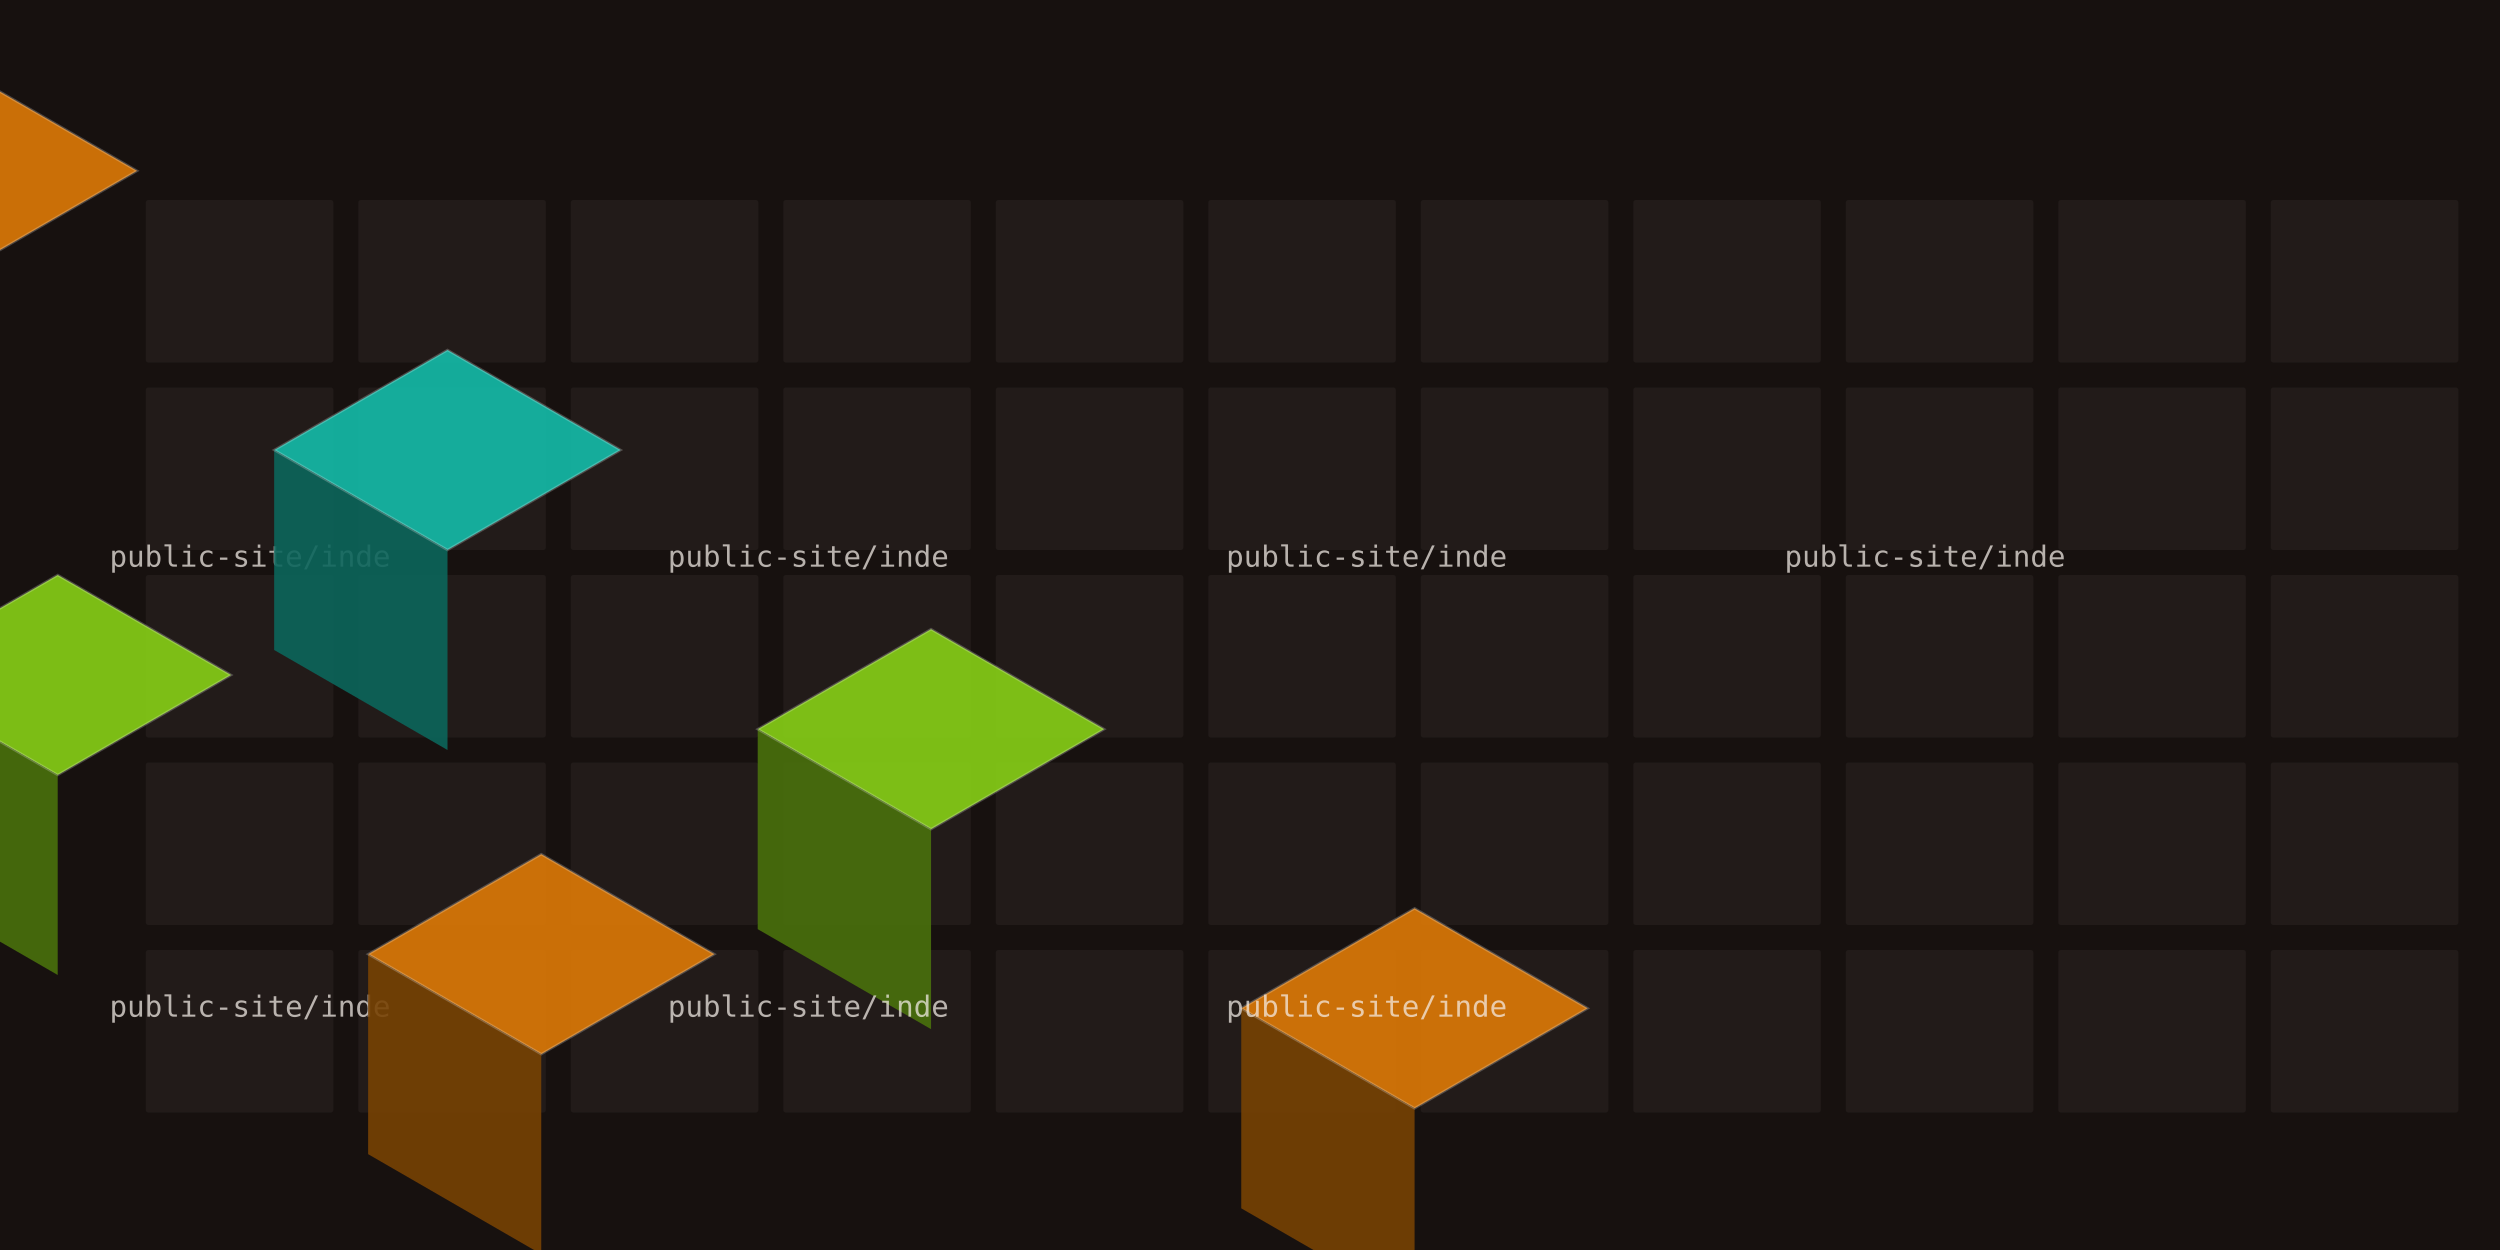
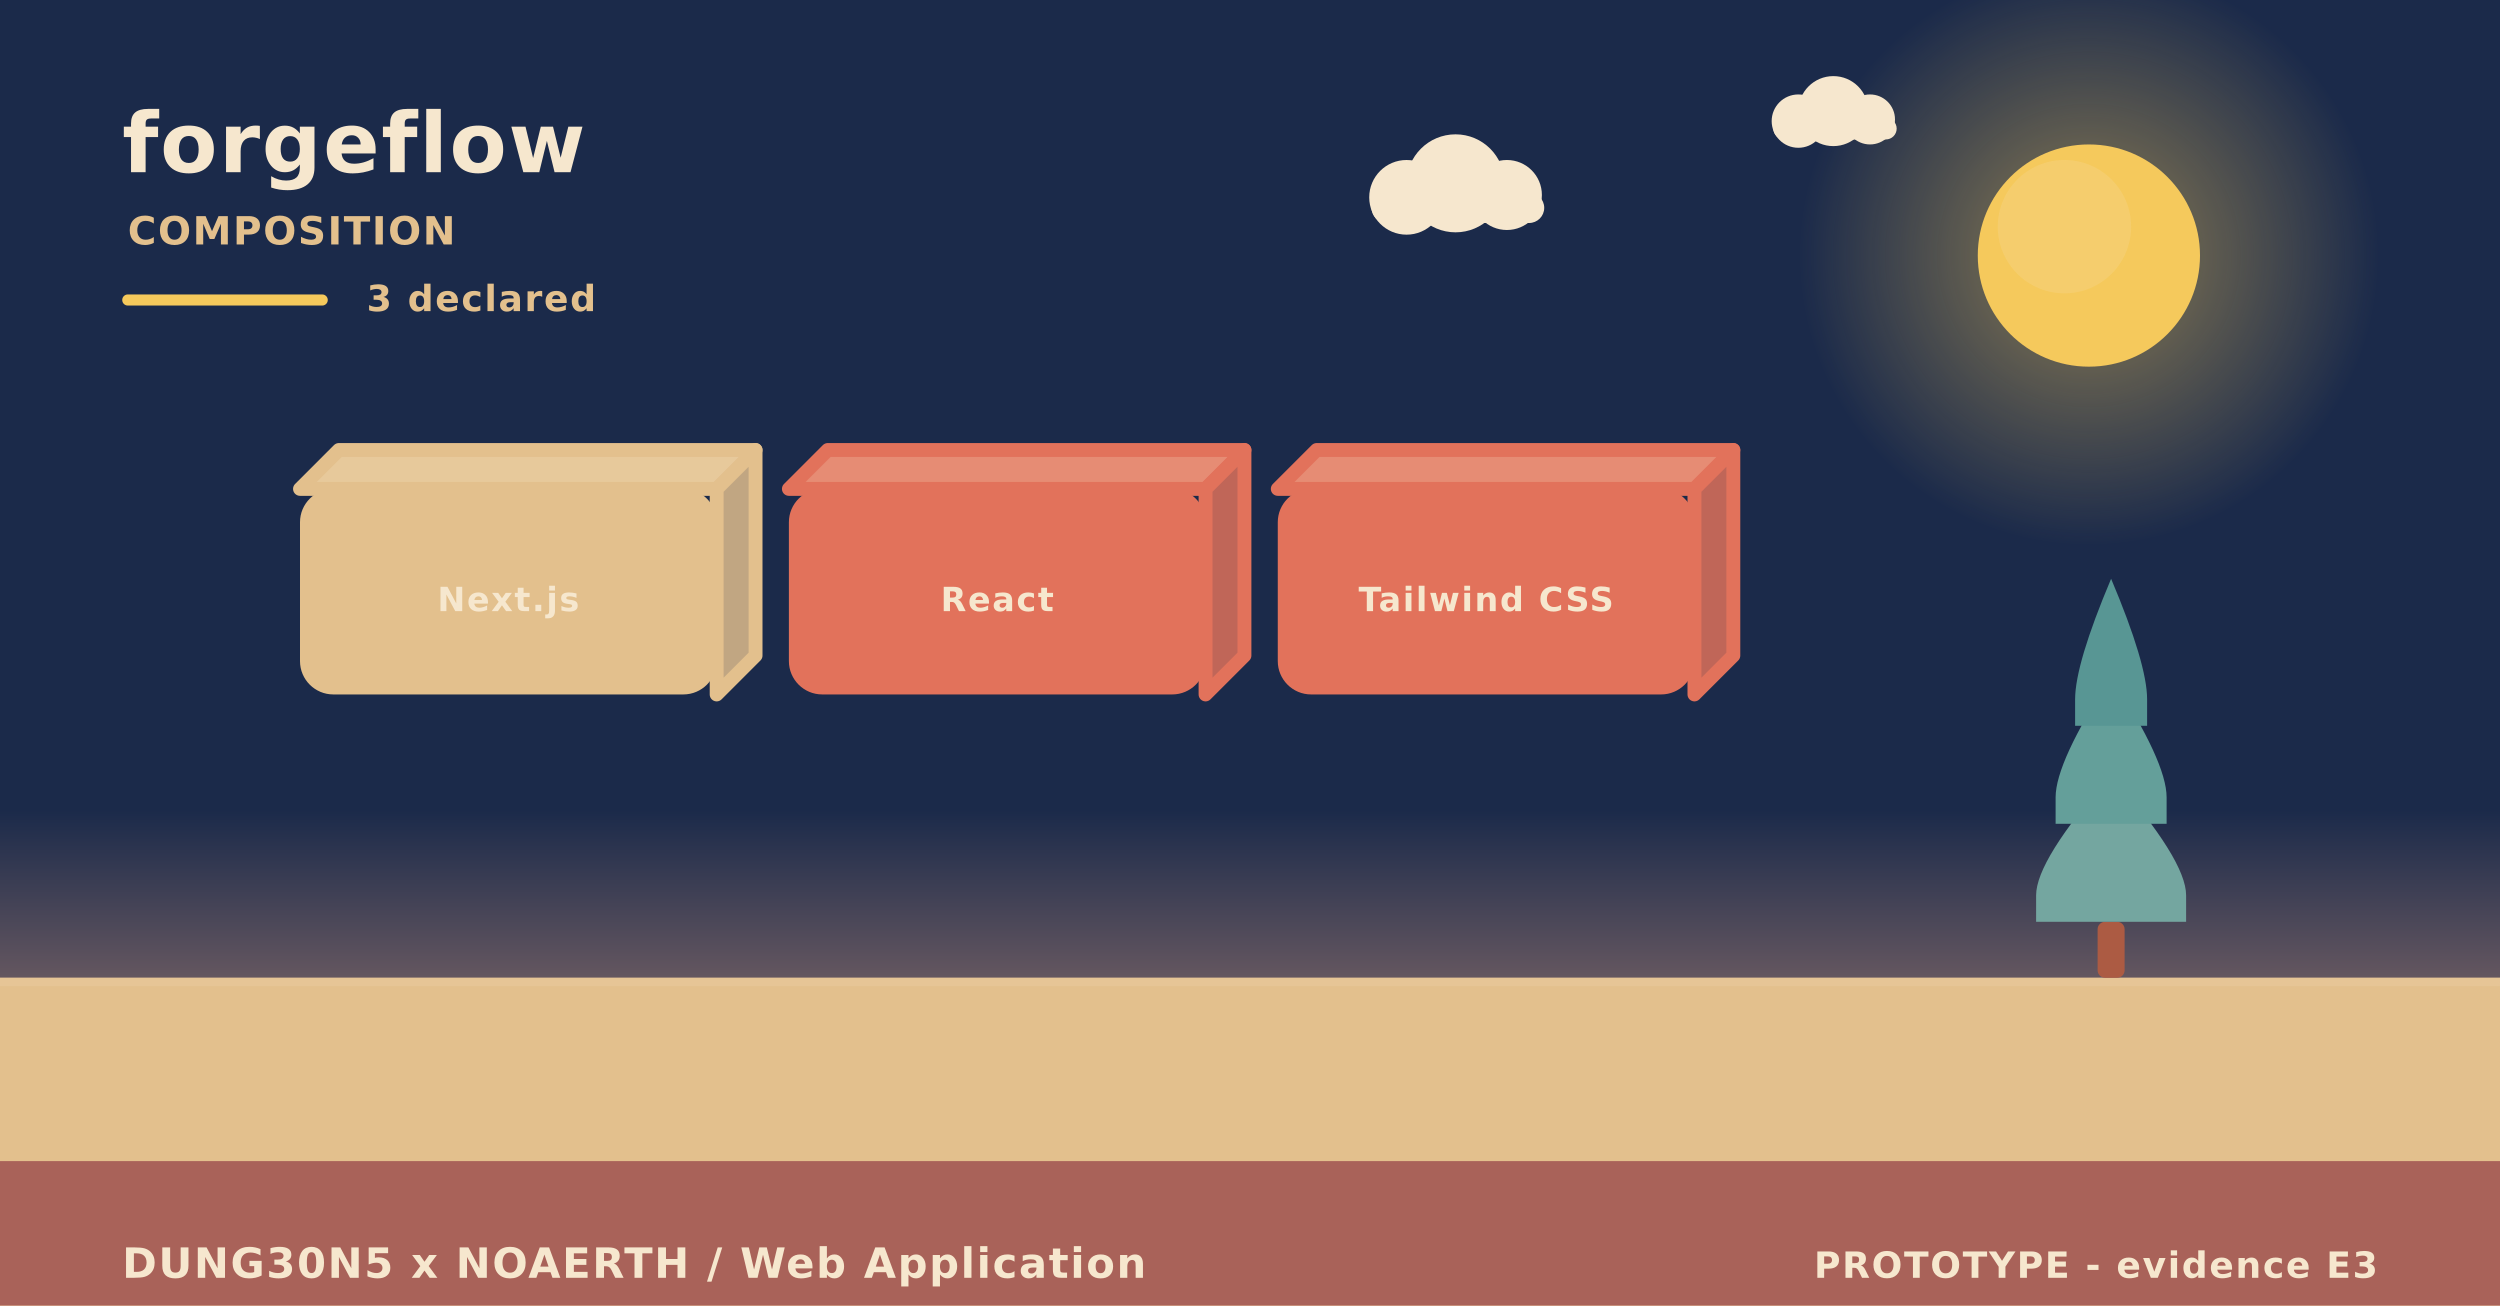
- <svg xmlns="http://www.w3.org/2000/svg" viewBox="0 0 1200 600" width="1200" height="600" role="img" aria-label="forgeflow component map">
-   <rect width="1200" height="600" fill="#17110f" />
-   <defs>
-     <linearGradient id="gc" x1="0" y1="0" x2="1" y2="1">
-       <stop offset="0%" stop-color="#d97706" />
-       <stop offset="100%" stop-color="#14b8a6" />
-     </linearGradient>
-   </defs>
-   <rect x="70.00" y="96.00" width="90.00" height="78.00" rx="1.20" fill="#f6efe9" opacity="0.05" />
-   <rect x="172.00" y="96.00" width="90.00" height="78.00" rx="1.20" fill="#f6efe9" opacity="0.05" />
-   <rect x="274.00" y="96.00" width="90.00" height="78.00" rx="1.20" fill="#f6efe9" opacity="0.05" />
-   <rect x="376.00" y="96.00" width="90.00" height="78.00" rx="1.20" fill="#f6efe9" opacity="0.05" />
-   <rect x="478.00" y="96.00" width="90.00" height="78.00" rx="1.20" fill="#f6efe9" opacity="0.05" />
-   <rect x="580.00" y="96.00" width="90.00" height="78.00" rx="1.20" fill="#f6efe9" opacity="0.05" />
-   <rect x="682.00" y="96.00" width="90.00" height="78.00" rx="1.20" fill="#f6efe9" opacity="0.05" />
-   <rect x="784.00" y="96.00" width="90.00" height="78.00" rx="1.20" fill="#f6efe9" opacity="0.05" />
-   <rect x="886.00" y="96.00" width="90.00" height="78.00" rx="1.20" fill="#f6efe9" opacity="0.05" />
-   <rect x="988.00" y="96.00" width="90.00" height="78.00" rx="1.20" fill="#f6efe9" opacity="0.05" />
-   <rect x="1090.00" y="96.00" width="90.00" height="78.00" rx="1.20" fill="#f6efe9" opacity="0.05" />
-   <rect x="70.00" y="186.00" width="90.00" height="78.00" rx="1.20" fill="#f6efe9" opacity="0.05" />
-   <rect x="172.00" y="186.00" width="90.00" height="78.00" rx="1.20" fill="#f6efe9" opacity="0.05" />
-   <rect x="274.00" y="186.00" width="90.00" height="78.00" rx="1.20" fill="#f6efe9" opacity="0.05" />
-   <rect x="376.00" y="186.00" width="90.00" height="78.00" rx="1.20" fill="#f6efe9" opacity="0.05" />
-   <rect x="478.00" y="186.00" width="90.00" height="78.00" rx="1.20" fill="#f6efe9" opacity="0.05" />
-   <rect x="580.00" y="186.00" width="90.00" height="78.00" rx="1.20" fill="#f6efe9" opacity="0.05" />
-   <rect x="682.00" y="186.00" width="90.00" height="78.00" rx="1.20" fill="#f6efe9" opacity="0.05" />
-   <rect x="784.00" y="186.00" width="90.00" height="78.00" rx="1.20" fill="#f6efe9" opacity="0.05" />
-   <rect x="886.00" y="186.00" width="90.00" height="78.00" rx="1.20" fill="#f6efe9" opacity="0.05" />
-   <rect x="988.00" y="186.00" width="90.00" height="78.00" rx="1.20" fill="#f6efe9" opacity="0.05" />
-   <rect x="1090.00" y="186.00" width="90.00" height="78.00" rx="1.20" fill="#f6efe9" opacity="0.05" />
-   <rect x="70.00" y="276.00" width="90.00" height="78.00" rx="1.20" fill="#f6efe9" opacity="0.05" />
-   <rect x="172.00" y="276.00" width="90.00" height="78.00" rx="1.20" fill="#f6efe9" opacity="0.05" />
-   <rect x="274.00" y="276.00" width="90.00" height="78.00" rx="1.20" fill="#f6efe9" opacity="0.05" />
-   <rect x="376.00" y="276.00" width="90.00" height="78.00" rx="1.20" fill="#f6efe9" opacity="0.05" />
-   <rect x="478.00" y="276.00" width="90.00" height="78.00" rx="1.20" fill="#f6efe9" opacity="0.05" />
-   <rect x="580.00" y="276.00" width="90.00" height="78.00" rx="1.20" fill="#f6efe9" opacity="0.05" />
-   <rect x="682.00" y="276.00" width="90.00" height="78.00" rx="1.20" fill="#f6efe9" opacity="0.05" />
-   <rect x="784.00" y="276.00" width="90.00" height="78.00" rx="1.20" fill="#f6efe9" opacity="0.05" />
-   <rect x="886.00" y="276.00" width="90.00" height="78.00" rx="1.20" fill="#f6efe9" opacity="0.05" />
-   <rect x="988.00" y="276.00" width="90.00" height="78.00" rx="1.20" fill="#f6efe9" opacity="0.05" />
-   <rect x="1090.00" y="276.00" width="90.00" height="78.00" rx="1.20" fill="#f6efe9" opacity="0.05" />
-   <rect x="70.00" y="366.00" width="90.00" height="78.00" rx="1.20" fill="#f6efe9" opacity="0.05" />
-   <rect x="172.00" y="366.00" width="90.00" height="78.00" rx="1.20" fill="#f6efe9" opacity="0.05" />
-   <rect x="274.00" y="366.00" width="90.00" height="78.00" rx="1.20" fill="#f6efe9" opacity="0.05" />
-   <rect x="376.00" y="366.00" width="90.00" height="78.00" rx="1.20" fill="#f6efe9" opacity="0.05" />
-   <rect x="478.00" y="366.00" width="90.00" height="78.00" rx="1.20" fill="#f6efe9" opacity="0.05" />
-   <rect x="580.00" y="366.00" width="90.00" height="78.00" rx="1.20" fill="#f6efe9" opacity="0.05" />
-   <rect x="682.00" y="366.00" width="90.00" height="78.00" rx="1.20" fill="#f6efe9" opacity="0.05" />
-   <rect x="784.00" y="366.00" width="90.00" height="78.00" rx="1.20" fill="#f6efe9" opacity="0.05" />
-   <rect x="886.00" y="366.00" width="90.00" height="78.00" rx="1.20" fill="#f6efe9" opacity="0.05" />
-   <rect x="988.00" y="366.00" width="90.00" height="78.00" rx="1.20" fill="#f6efe9" opacity="0.05" />
-   <rect x="1090.00" y="366.00" width="90.00" height="78.00" rx="1.20" fill="#f6efe9" opacity="0.05" />
-   <rect x="70.00" y="456.00" width="90.00" height="78.00" rx="1.20" fill="#f6efe9" opacity="0.05" />
-   <rect x="172.00" y="456.00" width="90.00" height="78.00" rx="1.20" fill="#f6efe9" opacity="0.05" />
-   <rect x="274.00" y="456.00" width="90.00" height="78.00" rx="1.20" fill="#f6efe9" opacity="0.05" />
-   <rect x="376.00" y="456.00" width="90.00" height="78.00" rx="1.20" fill="#f6efe9" opacity="0.05" />
-   <rect x="478.00" y="456.00" width="90.00" height="78.00" rx="1.20" fill="#f6efe9" opacity="0.05" />
-   <rect x="580.00" y="456.00" width="90.00" height="78.00" rx="1.20" fill="#f6efe9" opacity="0.05" />
-   <rect x="682.00" y="456.00" width="90.00" height="78.00" rx="1.20" fill="#f6efe9" opacity="0.05" />
-   <rect x="784.00" y="456.00" width="90.00" height="78.00" rx="1.20" fill="#f6efe9" opacity="0.05" />
-   <rect x="886.00" y="456.00" width="90.00" height="78.00" rx="1.20" fill="#f6efe9" opacity="0.05" />
-   <rect x="988.00" y="456.00" width="90.00" height="78.00" rx="1.20" fill="#f6efe9" opacity="0.05" />
-   <rect x="1090.00" y="456.00" width="90.00" height="78.00" rx="1.20" fill="#f6efe9" opacity="0.05" />
-   <g transform="rotate(0 120 140)">
-     <polygon points="-17.3,34.0 65.8,82.0 -17.3,130.0 -100.5,82.0" fill="#d97706" opacity="0.92" />
-     <polygon points="-100.5,82.0 -17.3,130.0 -17.3,226.0 -100.5,178.0" fill="#774103" opacity="0.9" />
-     <polygon points="-17.3,34.0 65.8,82.0 -17.3,130.0 -100.5,82.0" fill="none" stroke="rgba(255,255,255,0.220)" stroke-width="1.2" />
-     <animateTransform attributeName="transform" type="rotate" values="-32.0 0.00 0.00 0.0 0.00 0.00" dur="6.6s" begin="0.0s" repeatCount="indefinite" />
+ <svg xmlns="http://www.w3.org/2000/svg" width="900" height="470" viewBox="0 0 900 470" role="img" aria-label="forgeflow - how it is composed">
+   <linearGradient id="skyc" x1="0" y1="0" x2="0" y2="1">
+     <stop offset="0" stop-color="#1b2a4a" />
+     <stop offset="0.62" stop-color="#1b2a4a" />
+     <stop offset="1" stop-color="#f3ad8a" />
+   </linearGradient>
+   <rect width="900" height="470" fill="url(#skyc)" />
+   <radialGradient id="sunc">
+     <stop offset="0.35" stop-color="#f5c95c" stop-opacity="0.34" />
+     <stop offset="1" stop-color="#f5c95c" stop-opacity="0" />
+   </radialGradient>
+   <circle cx="752" cy="92" r="104" fill="url(#sunc)" />
+   <circle cx="752" cy="92" r="40" fill="#f5c95c" />
+   <circle cx="743.2" cy="81.6" r="24" fill="#f5d27e" opacity="0.5" />
+   <g>
+     <circle cx="524" cy="66" r="17.64" fill="#f6e7ce" />
+     <circle cx="506.36" cy="71.04" r="13.44" fill="#f6e7ce" />
+     <circle cx="542.48" cy="70.2" r="12.6" fill="#f6e7ce" />
+     <rect x="493.76" y="69.36" width="62.16" height="10.92" rx="5.46" fill="#f6e7ce" />
+     <animateTransform attributeName="transform" type="translate" values="0 0;24 0;0 0" dur="36s" begin="0s" repeatCount="indefinite" />
  </g>
-   <text x="120" y="272" font-family="ui-monospace,Menlo,monospace" font-size="14" fill="rgba(246,239,233,0.720)" text-anchor="middle">public-site/inde</text>
-   <g transform="rotate(0 388 140)">
-     <polygon points="214.8,168.0 297.9,216.0 214.8,264.0 131.6,216.0" fill="#14b8a6" opacity="0.92" />
-     <polygon points="131.6,216.0 214.8,264.0 214.8,360.0 131.6,312.0" fill="#0b655b" opacity="0.9" />
-     <polygon points="214.8,168.0 297.9,216.0 214.8,264.0 131.6,216.0" fill="none" stroke="rgba(255,255,255,0.220)" stroke-width="1.2" />
-     <animateTransform attributeName="transform" type="rotate" values="-32.0 0.00 0.00 0.0 0.00 0.00" dur="6.6s" begin="0.4s" repeatCount="indefinite" />
+   <g>
+     <circle cx="660" cy="40" r="12.6" fill="#f6e7ce" />
+     <circle cx="647.4" cy="43.6" r="9.6" fill="#f6e7ce" />
+     <circle cx="673.2" cy="43" r="9" fill="#f6e7ce" />
+     <rect x="638.4" y="42.4" width="44.4" height="7.8" rx="3.9" fill="#f6e7ce" />
+     <animateTransform attributeName="transform" type="translate" values="0 0;-18 0;0 0" dur="46s" begin="3s" repeatCount="indefinite" />
  </g>
-   <text x="388" y="272" font-family="ui-monospace,Menlo,monospace" font-size="14" fill="rgba(246,239,233,0.720)" text-anchor="middle">public-site/inde</text>
-   <g transform="rotate(0 656 140)">
-     <polygon points="446.9,302.0 530.0,350.0 446.9,398.0 363.7,350.0" fill="#84cc16" opacity="0.92" />
-     <polygon points="363.7,350.0 446.9,398.0 446.9,494.0 363.7,446.0" fill="#49700c" opacity="0.9" />
-     <polygon points="446.9,302.0 530.0,350.0 446.9,398.0 363.7,350.0" fill="none" stroke="rgba(255,255,255,0.220)" stroke-width="1.2" />
-     <animateTransform attributeName="transform" type="rotate" values="-32.0 0.00 0.00 0.0 0.00 0.00" dur="6.6s" begin="0.8s" repeatCount="indefinite" />
+   <rect x="0" y="352" width="900" height="118" fill="#e3c08d" />
+   <rect x="0" y="352" width="900" height="3" fill="#e6c596" />
+   <text x="44" y="62" font-family="Verdana,DejaVu Sans,sans-serif" font-size="30" font-weight="700" letter-spacing="0.6" fill="#f6e7ce" text-anchor="start">forgeflow</text>
+   <text x="46" y="88" font-family="Verdana,DejaVu Sans,sans-serif" font-size="14" font-weight="700" letter-spacing="0.6" fill="#e3c08d" text-anchor="start">COMPOSITION</text>
+   <rect x="44" y="106" width="74" height="4" rx="2" fill="#f5c95c" />
+   <text x="132" y="112" font-family="Verdana,DejaVu Sans,sans-serif" font-size="13" font-weight="700" letter-spacing="0.6" fill="#e3c08d" text-anchor="start">3 declared</text>
+   <g>
+     <path d="M108,176 L258,176 L272,162 L122,162 Z" fill="#e7c99b" stroke="#e3c08d" stroke-width="5" stroke-linejoin="round" />
+     <path d="M258,176 L272,162 L272,236 L258,250 Z" fill="#c1a682" stroke="#e3c08d" stroke-width="5" stroke-linejoin="round" />
+     <rect x="108" y="176" width="150" height="74" rx="12" fill="#e3c08d" />
+     <animateTransform attributeName="transform" type="translate" values="0 10;0 0" dur="0.75s" begin="0s" fill="freeze" />
  </g>
-   <text x="656" y="272" font-family="ui-monospace,Menlo,monospace" font-size="14" fill="rgba(246,239,233,0.720)" text-anchor="middle">public-site/inde</text>
-   <g transform="rotate(0 924 140)">
-     <polygon points="679.0,436.0 762.1,484.0 679.0,532.0 595.8,484.0" fill="#d97706" opacity="0.92" />
-     <polygon points="595.8,484.0 679.0,532.0 679.0,628.0 595.8,580.0" fill="#774103" opacity="0.9" />
-     <polygon points="679.0,436.0 762.1,484.0 679.0,532.0 595.8,484.0" fill="none" stroke="rgba(255,255,255,0.220)" stroke-width="1.2" />
-     <animateTransform attributeName="transform" type="rotate" values="-32.0 0.00 0.00 0.0 0.00 0.00" dur="6.6s" begin="1.2s" repeatCount="indefinite" />
+   <text x="183" y="220" font-family="Verdana,DejaVu Sans,sans-serif" font-size="12" font-weight="700" letter-spacing="0.6" fill="#f6e7ce" text-anchor="middle">Next.js</text>
+   <g>
+     <path d="M284,176 L434,176 L448,162 L298,162 Z" fill="#e68c74" stroke="#e2725b" stroke-width="5" stroke-linejoin="round" />
+     <path d="M434,176 L448,162 L448,236 L434,250 Z" fill="#c06658" stroke="#e2725b" stroke-width="5" stroke-linejoin="round" />
+     <rect x="284" y="176" width="150" height="74" rx="12" fill="#e2725b" />
+     <animateTransform attributeName="transform" type="translate" values="0 10;0 0" dur="0.75s" begin="0.16s" fill="freeze" />
  </g>
-   <text x="924" y="272" font-family="ui-monospace,Menlo,monospace" font-size="14" fill="rgba(246,239,233,0.720)" text-anchor="middle">public-site/inde</text>
-   <g transform="rotate(0 120 356)">
-     <polygon points="-204.4,142.0 -121.2,190.0 -204.4,238.0 -287.5,190.0" fill="#14b8a6" opacity="0.92" />
-     <polygon points="-287.5,190.0 -204.4,238.0 -204.4,334.0 -287.5,286.0" fill="#0b655b" opacity="0.9" />
-     <polygon points="-204.4,142.0 -121.2,190.0 -204.4,238.0 -287.5,190.0" fill="none" stroke="rgba(255,255,255,0.220)" stroke-width="1.2" />
-     <animateTransform attributeName="transform" type="rotate" values="-32.0 0.00 0.00 0.0 0.00 0.00" dur="6.6s" begin="1.6s" repeatCount="indefinite" />
+   <text x="359" y="220" font-family="Verdana,DejaVu Sans,sans-serif" font-size="12" font-weight="700" letter-spacing="0.6" fill="#f6e7ce" text-anchor="middle">React</text>
+   <g>
+     <path d="M460,176 L610,176 L624,162 L474,162 Z" fill="#e68c74" stroke="#e2725b" stroke-width="5" stroke-linejoin="round" />
+     <path d="M610,176 L624,162 L624,236 L610,250 Z" fill="#c06658" stroke="#e2725b" stroke-width="5" stroke-linejoin="round" />
+     <rect x="460" y="176" width="150" height="74" rx="12" fill="#e2725b" />
+     <animateTransform attributeName="transform" type="translate" values="0 10;0 0" dur="0.75s" begin="0.32s" fill="freeze" />
  </g>
-   <text x="120" y="488" font-family="ui-monospace,Menlo,monospace" font-size="14" fill="rgba(246,239,233,0.720)" text-anchor="middle">public-site/inde</text>
-   <g transform="rotate(0 388 356)">
-     <polygon points="27.7,276.0 110.9,324.0 27.7,372.0 -55.4,324.0" fill="#84cc16" opacity="0.92" />
-     <polygon points="-55.4,324.0 27.7,372.0 27.7,468.0 -55.4,420.0" fill="#49700c" opacity="0.9" />
-     <polygon points="27.7,276.0 110.9,324.0 27.7,372.0 -55.4,324.0" fill="none" stroke="rgba(255,255,255,0.220)" stroke-width="1.2" />
-     <animateTransform attributeName="transform" type="rotate" values="-32.0 0.00 0.00 0.0 0.00 0.00" dur="6.6s" begin="2.0s" repeatCount="indefinite" />
-   </g>
-   <text x="388" y="488" font-family="ui-monospace,Menlo,monospace" font-size="14" fill="rgba(246,239,233,0.720)" text-anchor="middle">public-site/inde</text>
-   <g transform="rotate(0 656 356)">
-     <polygon points="259.8,410.0 342.9,458.0 259.8,506.0 176.7,458.0" fill="#d97706" opacity="0.92" />
-     <polygon points="176.7,458.0 259.8,506.0 259.8,602.0 176.7,554.0" fill="#774103" opacity="0.9" />
-     <polygon points="259.8,410.0 342.9,458.0 259.8,506.0 176.7,458.0" fill="none" stroke="rgba(255,255,255,0.220)" stroke-width="1.2" />
-     <animateTransform attributeName="transform" type="rotate" values="-32.0 0.00 0.00 0.0 0.00 0.00" dur="6.6s" begin="2.4s" repeatCount="indefinite" />
-   </g>
-   <text x="656" y="488" font-family="ui-monospace,Menlo,monospace" font-size="14" fill="rgba(246,239,233,0.720)" text-anchor="middle">public-site/inde</text>
+   <text x="535" y="220" font-family="Verdana,DejaVu Sans,sans-serif" font-size="12" font-weight="700" letter-spacing="0.6" fill="#f6e7ce" text-anchor="middle">Tailwind CSS</text>
+   <rect x="755.14" y="331.84" width="9.72" height="20.16" rx="2.7" fill="#ac5b43" />
+   <path d="M760,278.92 Q733,309.61 733,322.31 Q733,331.84 733,331.84 L787,331.84 Q787,331.84 787,322.31 Q787,309.61 760,278.92 Z" fill="#74a6a0" />
+   <path d="M760,243.64 Q740.02,274.33 740.02,287.03 Q740.02,296.56 740.02,296.56 L779.98,296.56 Q779.98,296.56 779.98,287.03 Q779.98,274.33 760,243.64 Z" fill="#649f9a" />
+   <path d="M760,208.36 Q747.04,239.05 747.04,251.75 Q747.04,261.28 747.04,261.28 L772.96,261.28 Q772.96,261.28 772.96,251.75 Q772.96,239.05 760,208.36 Z" fill="#589694" />
+   <rect x="0" y="418" width="900" height="52" rx="0" fill="#a65c56" opacity="0.94" />
+   <text x="44" y="460" font-family="Verdana,DejaVu Sans,sans-serif" font-size="15" font-weight="700" letter-spacing="0.6" fill="#f6e7ce" text-anchor="start">DUNG30N5 x NOAERTH  /  Web Application</text>
+   <text x="856" y="460" font-family="Verdana,DejaVu Sans,sans-serif" font-size="13" font-weight="700" letter-spacing="0.6" fill="#f6e7ce" text-anchor="end">PROTOTYPE  -  evidence E3</text>
</svg>
